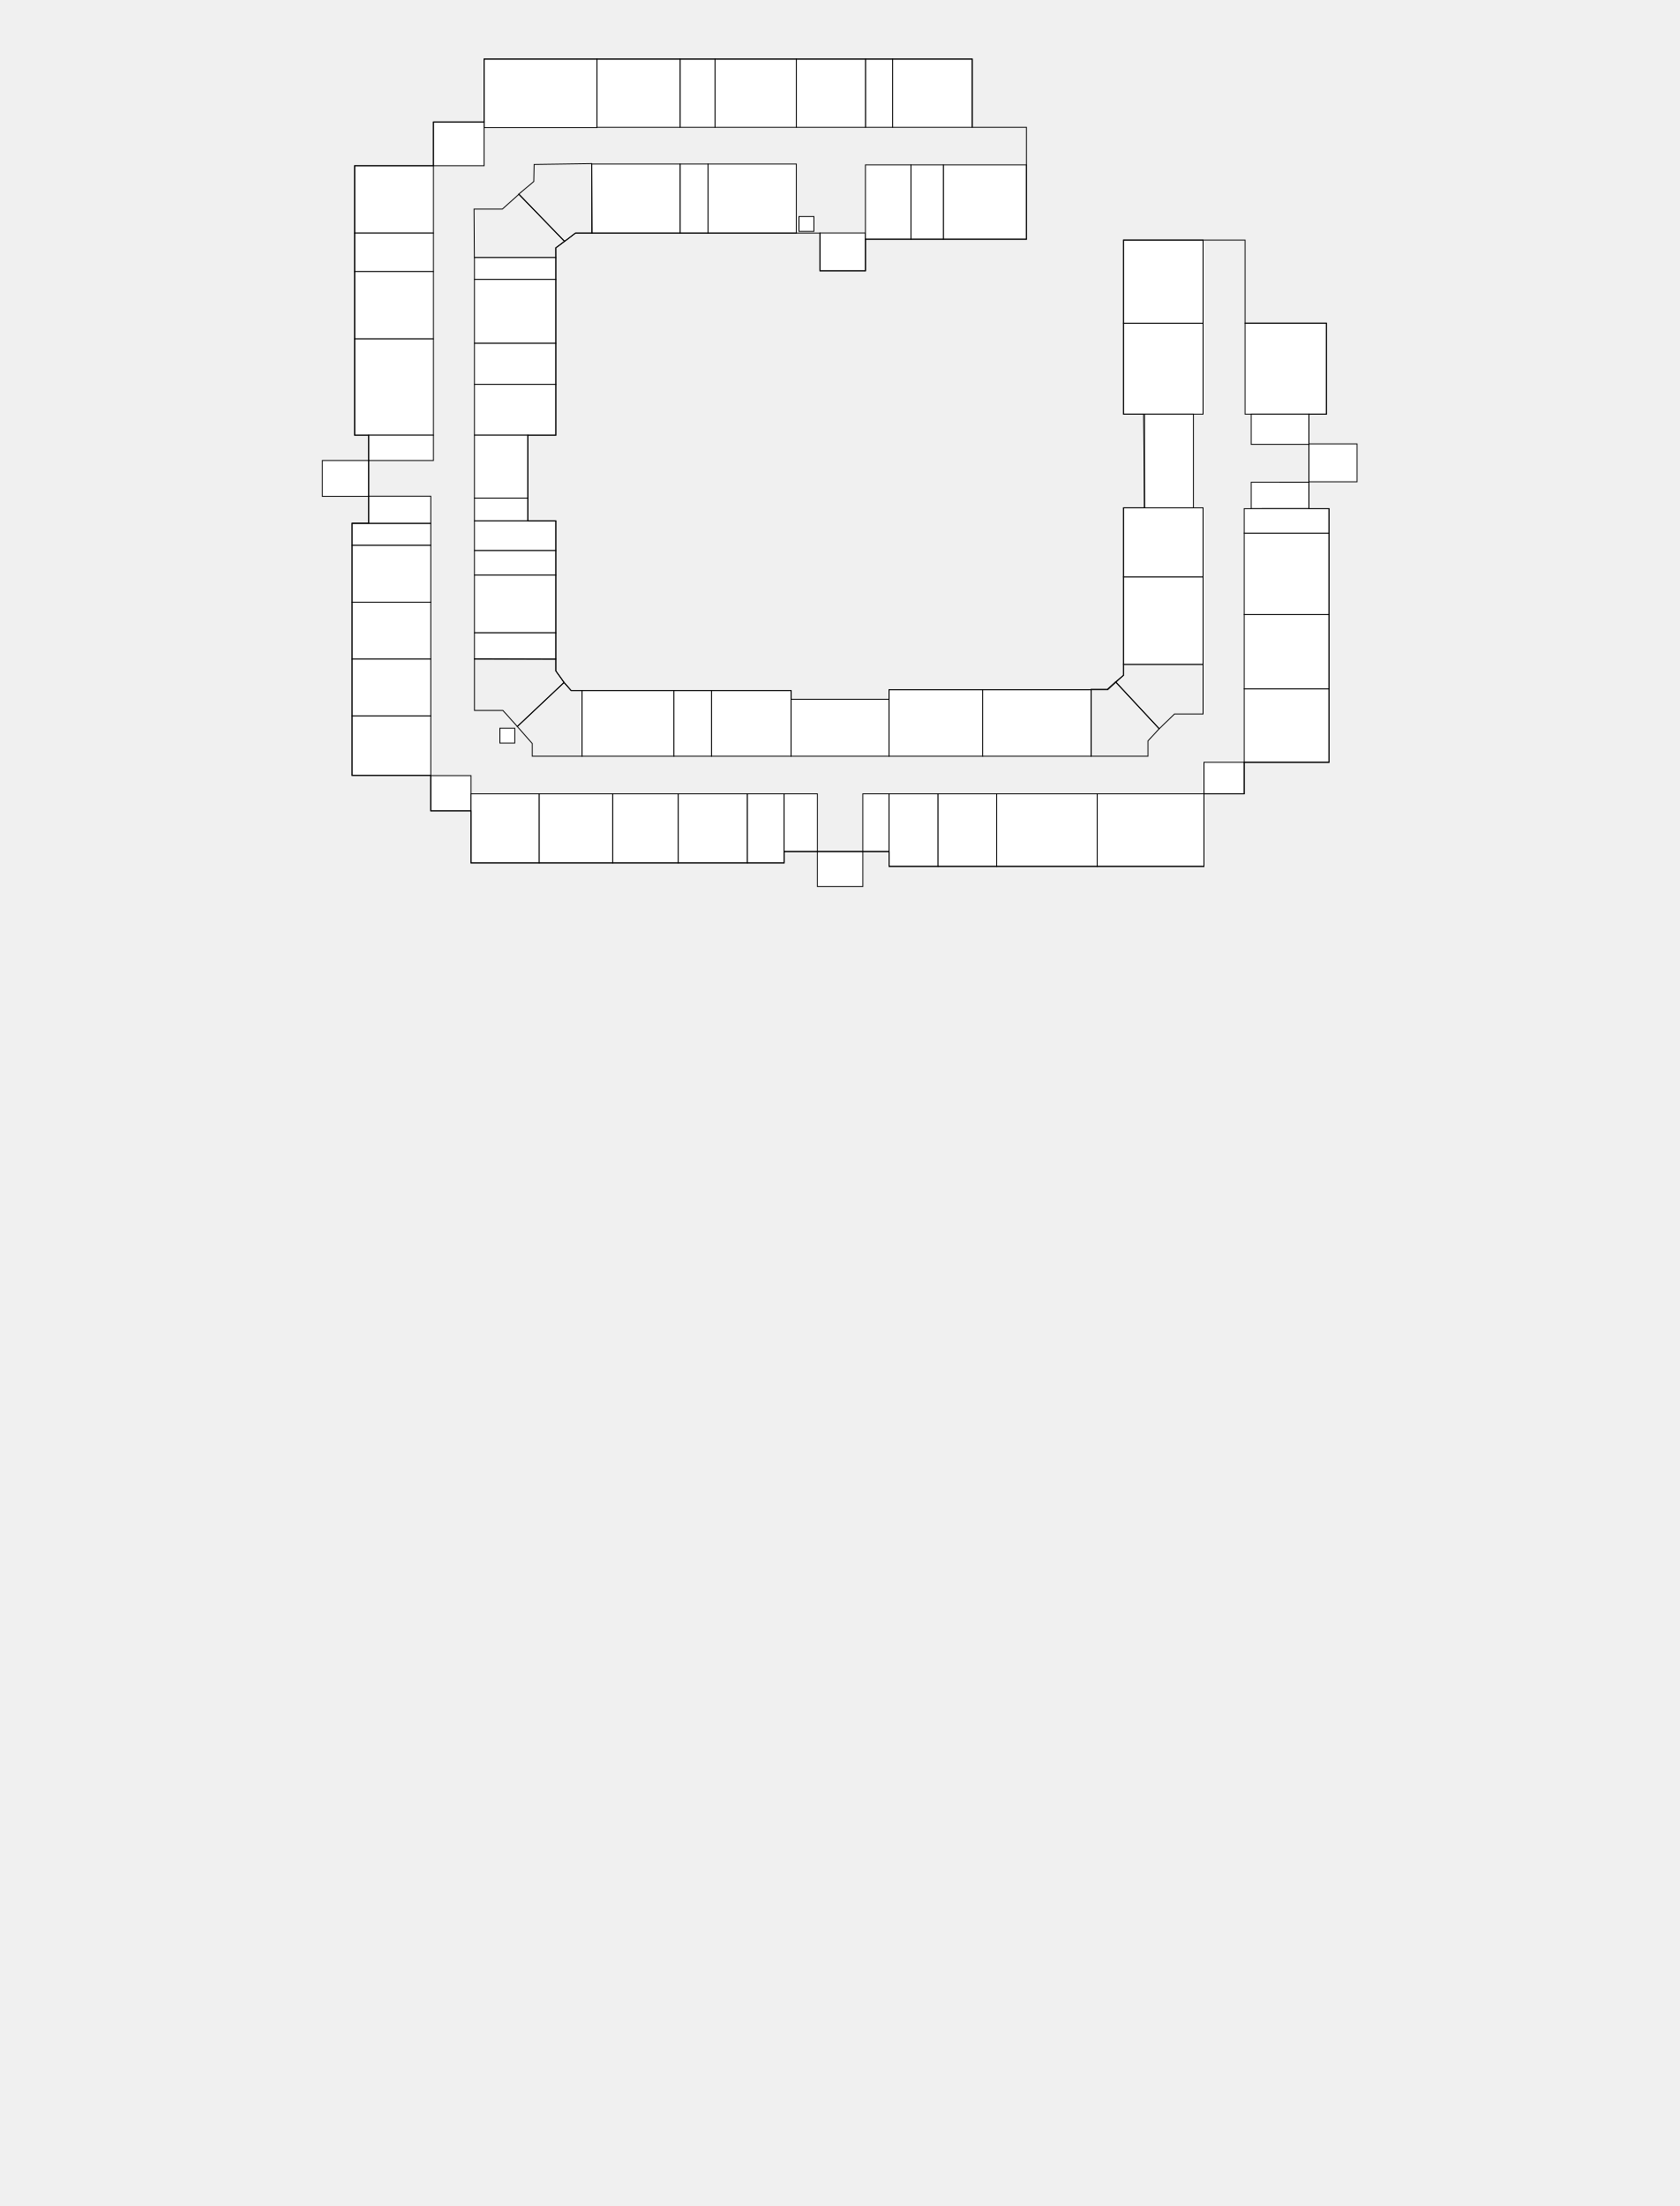
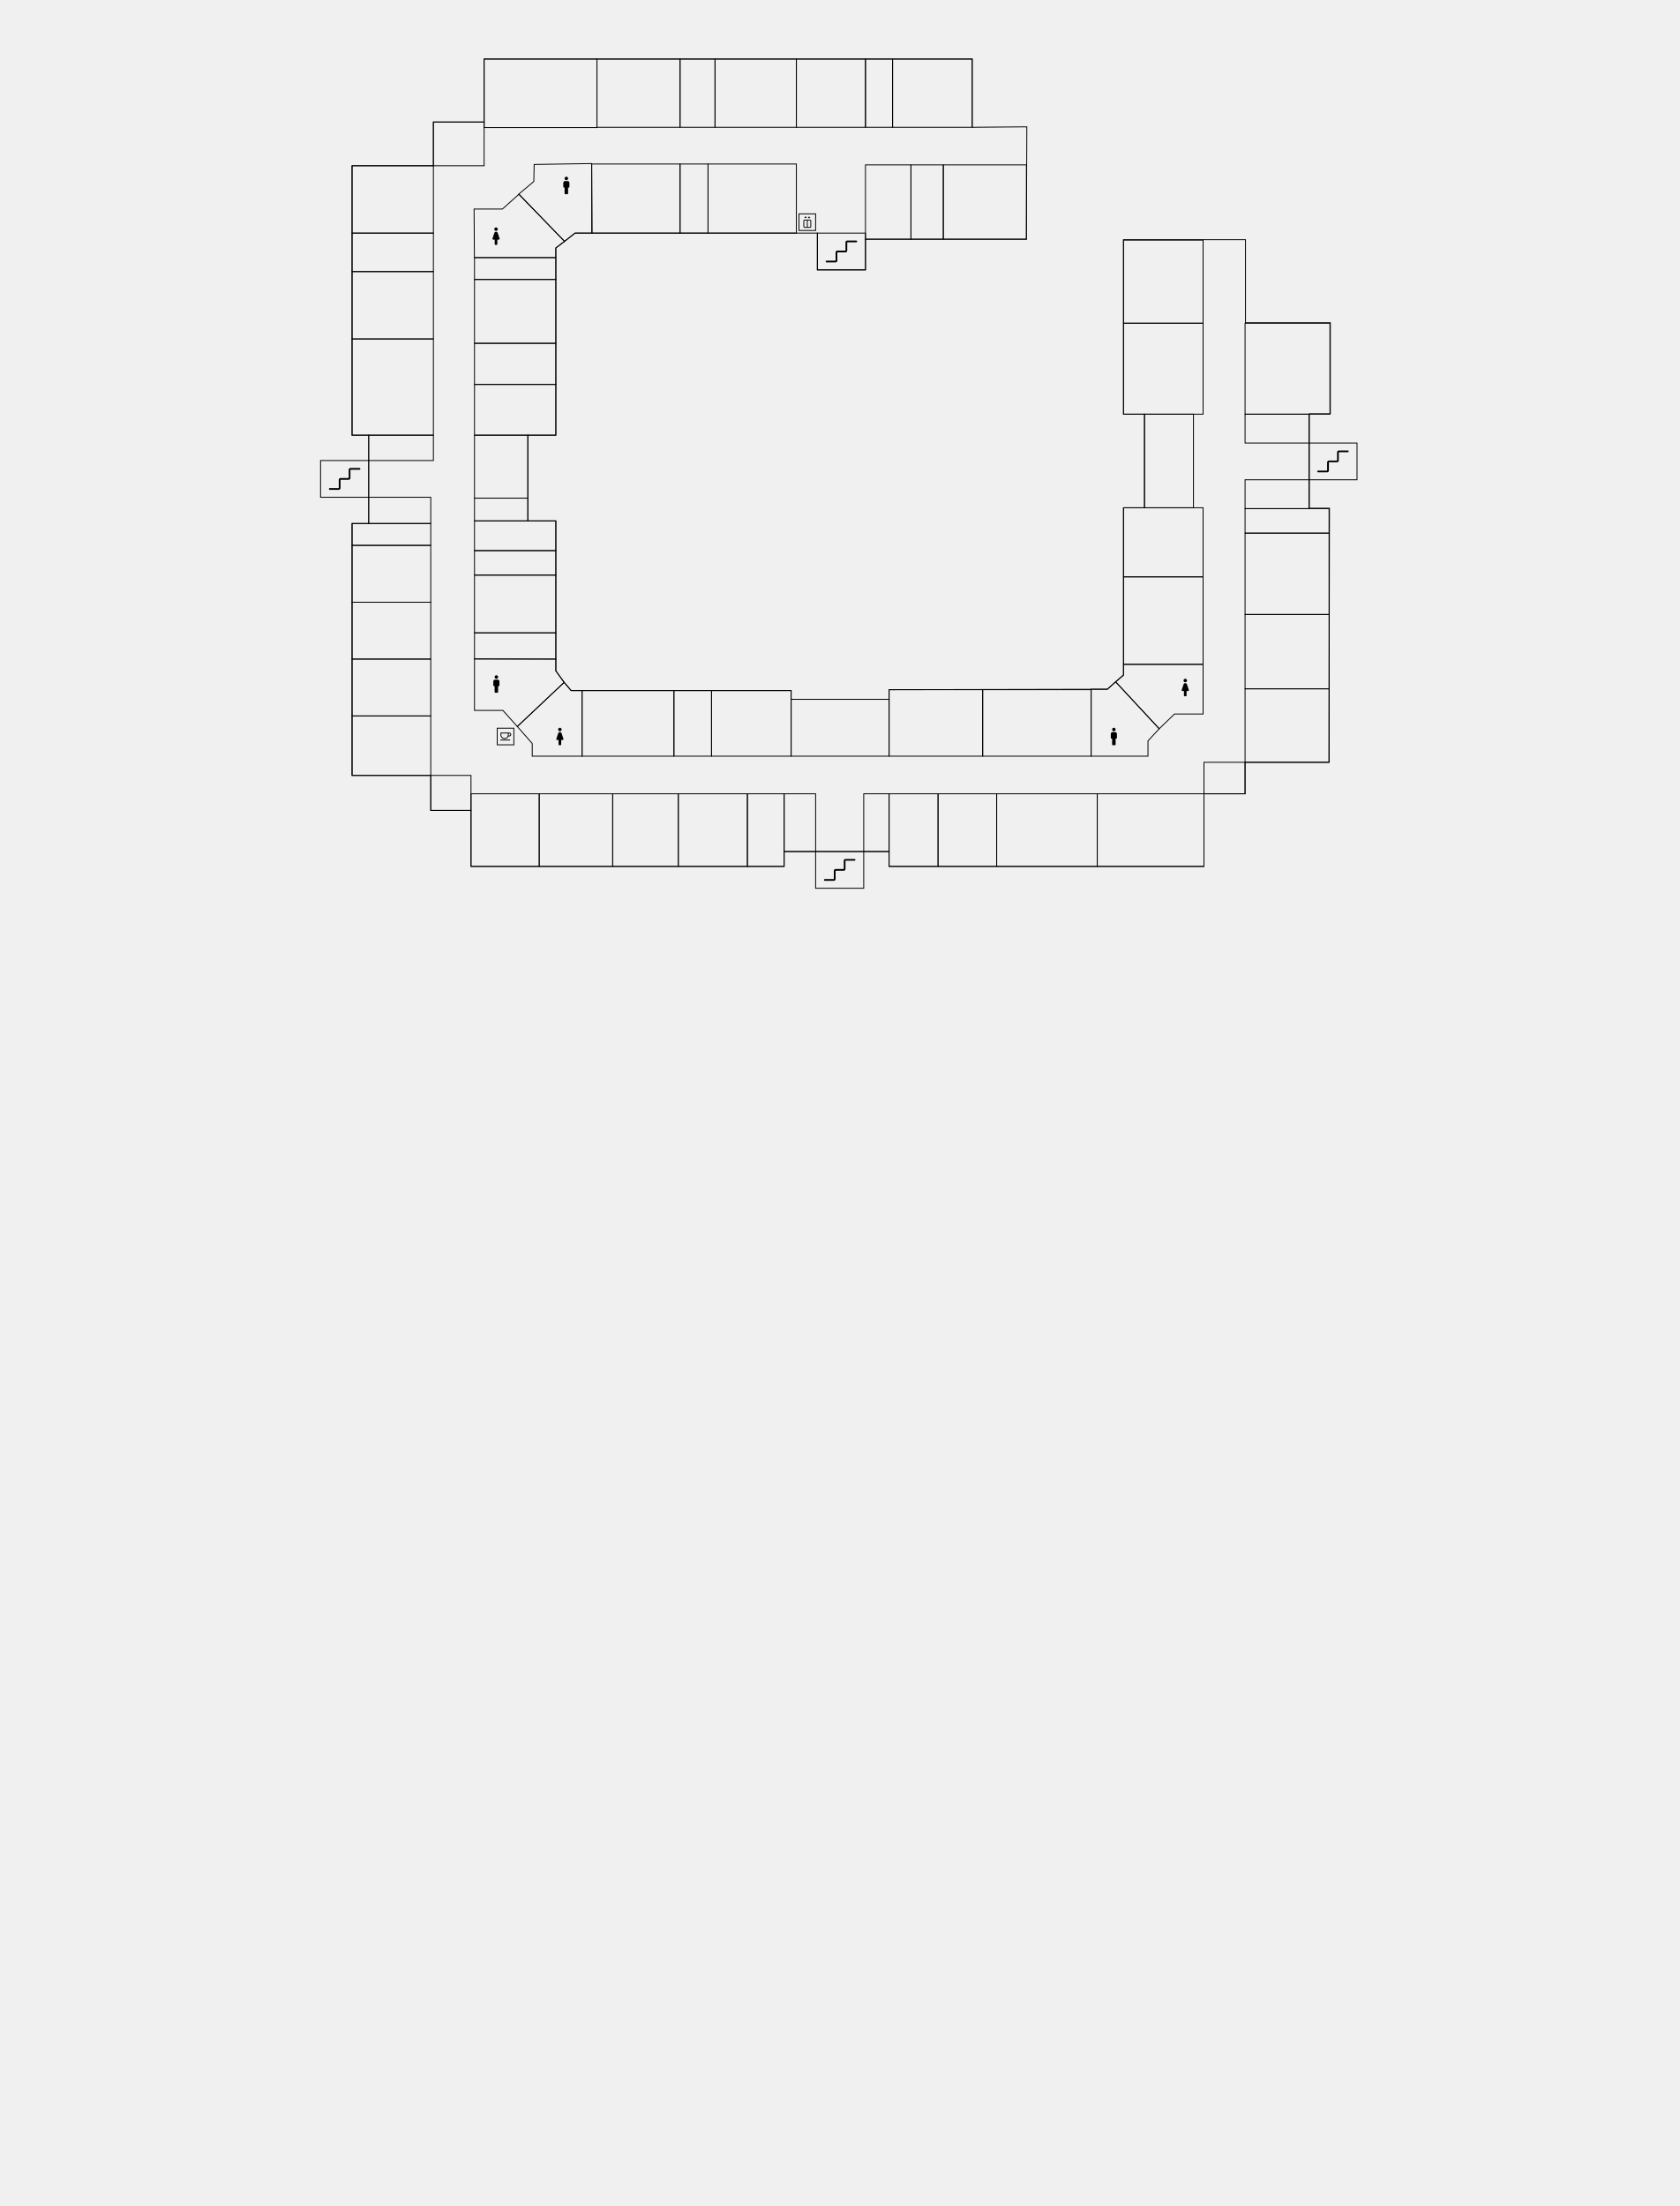
<svg xmlns="http://www.w3.org/2000/svg" width="1920" height="2522" viewBox="0 0 1920 2522" fill="none">
  <g id="floor4">
-     <g id="floor4">
-       <rect id="lift4" x="913.5" y="247.5" width="17" height="17" fill="white" stroke="black" />
-       <rect id="ladder4_1" x="937.5" y="266.386" width="52" height="43.311" fill="white" stroke="black" />
-       <rect id="r442" x="1078.5" y="188.5" width="95" height="85" fill="white" stroke="black" />
-       <rect id="r451" x="1020.5" y="67.5" width="91" height="78" fill="white" stroke="black" />
-       <rect id="r449" x="989.5" y="67.5" width="31" height="78" fill="white" stroke="black" />
-       <rect id="r440" x="1041.5" y="188.5" width="37" height="85" fill="white" stroke="black" />
-       <rect id="r438" x="989.5" y="188.5" width="52" height="85" fill="white" stroke="black" />
-       <rect id="r447a" x="910.5" y="67.5" width="79" height="78" fill="white" stroke="black" />
-       <rect id="r447" x="817.5" y="67.5" width="93" height="78" fill="white" stroke="black" />
-       <rect id="r436" x="809.5" y="187.5" width="101" height="79" fill="white" stroke="black" />
-       <rect id="r434" x="777.5" y="187.5" width="32" height="79" fill="white" stroke="black" />
-       <rect id="r432" x="676.5" y="187.5" width="101" height="79" fill="white" stroke="black" />
-       <rect id="r4tex1" x="777.5" y="67.5" width="40" height="78" fill="white" stroke="black" />
-       <rect id="r445" x="682.5" y="67.5" width="95" height="78" fill="white" stroke="black" />
-       <rect id="r443" x="553.5" y="67.5" width="129" height="78.348" fill="white" stroke="black" />
-       <rect id="r441a" x="495.5" y="139.5" width="58" height="50" fill="white" stroke="black" />
-       <path id="t4_m1" d="M657.771 266.5H677L676.494 187L610.711 188L610.309 207.502L593 222L645.627 276L657.771 266.5Z" stroke="black" />
-       <path id="t4_w1" d="M593.391 222L645.391 276L635.391 283.5L635.5 294.5H542.391L542 239H574.391L593.391 222Z" stroke="black" />
-       <rect id="r441" x="405.5" y="189.5" width="90" height="77" fill="white" stroke="black" />
-       <rect id="r4tex2" x="405.5" y="266.5" width="90" height="44" fill="white" stroke="black" />
-       <rect id="r437" x="405.5" y="310.5" width="90" height="77" fill="white" stroke="black" />
-       <rect id="r435" x="405.5" y="387.5" width="90" height="110" fill="white" stroke="black" />
-       <rect id="r430a" x="542.5" y="294.5" width="93" height="25" fill="white" stroke="black" />
-       <rect id="r430" x="542.5" y="319.5" width="93" height="73" fill="white" stroke="black" />
-       <rect id="r4tex3" x="542.5" y="392.5" width="93" height="47" fill="white" stroke="black" />
-       <rect id="r426" x="542.5" y="439.5" width="93" height="58" fill="white" stroke="black" />
-       <g id="r435a">
-         <mask id="path-27-inside-1_29_364" fill="white">
-           <path d="M421 497H496V527H421V497Z" />
-         </mask>
-         <path d="M421 497H496V527H421V497Z" fill="white" stroke="black" stroke-width="2" mask="url(#path-27-inside-1_29_364)" />
+     <path id="walls4" d="M538.5 990.5V926.5H492.5V886.5H402.5V598.5H421.5V497.5H402.5V189.5H495.5V139.5H553.5V67.5H1111.5V145.5L1174 145L1173.5 273.5H989.5V308.5H934.5V266.5H657.5L635.5 283.5V497.5H603.5V595.5H635.5V767L645 780L653 789.5H904.5V799.5H1016.5V788.5L1248 788H1266L1284.5 771.5V580.5H1308.5V473.5H1284.5V274H1424V369H1521V473H1497V581H1520L1519.5 871.5H1423.5V907.5H1376.5V990.5H1016.5V973.5H896.5V990.5H538.5Z" stroke="black" />
+     <g id="ladder4">
+       <g id="ladder4_1">
+         <rect x="934.5" y="266.5" width="55" height="42" stroke="black" />
+         <path id="ladder4_1_2" d="M979 276H968.667C968.114 276 967.667 276.448 967.667 277V286.5C967.667 287.052 967.219 287.5 966.667 287.5H957.333C956.781 287.5 956.333 287.948 956.333 288.5V298C956.333 298.552 955.886 299 955.333 299H945" stroke="black" stroke-width="2" stroke-linecap="round" stroke-linejoin="round" />
      </g>
-       <rect id="ladder4_2" x="368.5" y="526.5" width="53" height="41" fill="white" stroke="black" />
-       <rect id="r436a" x="542.5" y="497.5" width="61" height="72" fill="white" stroke="black" />
-       <rect id="r433a" x="421.5" y="567.291" width="71" height="30.945" fill="white" stroke="black" />
-       <rect id="r424a" x="542.5" y="569.5" width="61" height="26" fill="white" stroke="black" />
-       <rect id="r433a_2" x="402.5" y="598.5" width="90" height="25" fill="white" stroke="black" />
-       <rect id="r431" x="402.5" y="623.5" width="90" height="65" fill="white" stroke="black" />
-       <rect id="r429" x="402.5" y="688.5" width="90" height="65" fill="white" stroke="black" />
-       <rect id="r427" x="402.5" y="753.5" width="90" height="65" fill="white" stroke="black" />
-       <rect id="r425" x="402.5" y="818.5" width="90" height="68" fill="white" stroke="black" />
-       <rect id="r424" x="542.5" y="595.5" width="93" height="34" fill="white" stroke="black" />
-       <rect id="r422a" x="542.5" y="629.5" width="93" height="28" fill="white" stroke="black" />
-       <rect id="r422" x="542.5" y="657.5" width="93" height="66" fill="white" stroke="black" />
-       <rect id="r420" x="542.5" y="723.5" width="93" height="30" fill="white" stroke="black" />
-       <g id="r432a">
-         <mask id="path-41-inside-2_29_364" fill="white">
-           <path d="M492 886.244H539V927.464H492V886.244Z" />
-         </mask>
-         <path d="M492 886.244H539V927.464H492V886.244Z" fill="white" stroke="black" stroke-width="2" mask="url(#path-41-inside-2_29_364)" />
+       <g id="ladder4_2">
+         <rect x="366.5" y="526.5" width="55" height="42" stroke="black" />
+         <path id="ladder4_2_2" d="M411 536H400.667C400.114 536 399.667 536.448 399.667 537V546.5C399.667 547.052 399.219 547.5 398.667 547.5H389.333C388.781 547.5 388.333 547.948 388.333 548.5V558C388.333 558.552 387.886 559 387.333 559H377" stroke="black" stroke-width="2" stroke-linecap="round" stroke-linejoin="round" />
      </g>
-       <path id="t4_m2" d="M635.5 767L635.5 753.5L542.5 753.158L542.5 812.158L574.957 812.158L591.454 830.587L644.957 780.158L635.5 767Z" stroke="black" />
-       <path id="t4_w2" d="M591.454 830.588L644.957 780.158L653 789.5L665.5 789.5L665.5 864.5L608.5 864.5L608.5 850L591.454 830.588Z" stroke="black" />
-       <rect id="r423" x="538.5" y="907.5" width="78" height="79" fill="white" stroke="black" />
-       <rect id="r421" x="616.5" y="907.5" width="84" height="79" fill="white" stroke="black" />
-       <rect id="r421a" x="700.5" y="907.5" width="75" height="79" fill="white" stroke="black" />
-       <rect id="r419" x="775.5" y="907.5" width="79" height="79" fill="white" stroke="black" />
-       <rect id="r4tex4" x="854.5" y="907.5" width="42" height="79" fill="white" stroke="black" />
-       <rect id="r418" x="665.5" y="789.5" width="105" height="75" fill="white" stroke="black" />
-       <rect id="r416" x="770.5" y="789.5" width="43" height="75" fill="white" stroke="black" />
-       <rect id="r414" x="813.5" y="789.5" width="91" height="75" fill="white" stroke="black" />
-       <rect id="r418a" x="896.5" y="907.5" width="38" height="66" fill="white" stroke="black" />
-       <rect id="r412" x="904.5" y="799.5" width="112" height="65" fill="white" stroke="black" />
-       <rect id="ladder4_3" x="934.5" y="973.5" width="52" height="40" fill="white" stroke="black" />
-       <rect id="r417a" x="986.5" y="907.5" width="30" height="66" fill="white" stroke="black" />
-       <rect id="r417" x="1016.5" y="907.5" width="56" height="83" fill="white" stroke="black" />
-       <rect id="r415" x="1072.5" y="907.5" width="67" height="83" fill="white" stroke="black" />
-       <rect id="r413" x="1139.5" y="907.5" width="115" height="83" fill="white" stroke="black" />
-       <rect id="r411" x="1254.5" y="907.5" width="122" height="83" fill="white" stroke="black" />
-       <rect id="r410" x="1016.5" y="788.5" width="107" height="76" fill="white" stroke="black" />
-       <rect id="r408" x="1123.5" y="788.5" width="124" height="76" fill="white" stroke="black" />
-       <rect id="r409a" x="1376.5" y="871.5" width="46" height="36" fill="white" stroke="black" />
-       <path id="t4_m3" d="M1266 788L1247.5 788L1247.5 864.5L1312.5 864.5L1312.5 847L1325.33 833.14L1275.33 779.567L1266 788Z" stroke="black" />
-       <path id="t4_w3" d="M1325.33 833.14L1275.52 779.482L1284.5 772L1284.5 759.5L1375.5 759.5L1375.5 816.274L1342.83 816.274L1325.33 833.14Z" stroke="black" />
-       <rect id="r409" x="1422.5" y="787.5" width="97" height="84" fill="white" stroke="black" />
-       <rect id="r407" x="1422.5" y="702.5" width="97" height="85" fill="white" stroke="black" />
-       <g id="r405">
-         <mask id="path-67-inside-3_29_364" fill="white">
-           <path d="M1422 609H1520V703H1422V609Z" />
-         </mask>
-         <path d="M1422 609H1520V703H1422V609Z" fill="white" stroke="black" stroke-width="2" mask="url(#path-67-inside-3_29_364)" />
+       <g id="ladder4_3">
+         <rect x="932.5" y="973.5" width="55" height="42" stroke="black" />
+         <path id="ladder4_3_2" d="M977 983H966.667C966.114 983 965.667 983.448 965.667 984V993.5C965.667 994.052 965.219 994.5 964.667 994.5H955.333C954.781 994.5 954.333 994.948 954.333 995.5V1005C954.333 1005.55 953.886 1006 953.333 1006H943" stroke="black" stroke-width="2" stroke-linecap="round" stroke-linejoin="round" />
      </g>
-       <rect id="r4tex5" x="1422.5" y="581.5" width="97" height="28" fill="white" stroke="black" />
-       <rect id="r406" x="1284.5" y="659.5" width="91" height="100" fill="white" stroke="black" />
-       <rect id="r404" x="1284.5" y="580.5" width="91" height="79" fill="white" stroke="black" />
-       <rect id="ladder4_4" x="1496.5" y="507.5" width="55" height="43.332" fill="white" stroke="black" />
-       <g id="r402">
-         <mask id="path-72-inside-4_29_364" fill="white">
-           <path d="M1284 369H1376V474H1284V369Z" />
-         </mask>
-         <path d="M1284 369H1376V474H1284V369Z" fill="white" stroke="black" stroke-width="2" mask="url(#path-72-inside-4_29_364)" />
+       <g id="ladder4_4">
+         <rect x="1496.5" y="506.5" width="55" height="42" stroke="black" />
+         <path id="ladder4_4_2" d="M1541 516H1530.67C1530.11 516 1529.67 516.448 1529.67 517V526.5C1529.67 527.052 1529.22 527.5 1528.67 527.5H1519.33C1518.78 527.5 1518.33 527.948 1518.33 528.5V538C1518.33 538.552 1517.89 539 1517.33 539H1507" stroke="black" stroke-width="2" stroke-linecap="round" stroke-linejoin="round" />
      </g>
-       <rect id="r401" x="1423.5" y="369.5" width="93" height="104" fill="white" stroke="black" />
-       <g id="r4tex6">
-         <mask id="path-74-inside-5_29_364" fill="white">
-           <path d="M1284 274H1376V370H1284V274Z" />
-         </mask>
-         <path d="M1284 274H1376V370H1284V274Z" fill="white" stroke="black" stroke-width="2" mask="url(#path-74-inside-5_29_364)" />
+     </g>
+     <g id="rooms4">
+       <rect id="r442" x="1078.5" y="188.5" width="95" height="85" stroke="black" />
+       <rect id="r451" x="1020.5" y="67.5" width="91" height="78" stroke="black" />
+       <rect id="r440" x="1041.5" y="188.5" width="37" height="85" stroke="black" />
+       <rect id="r449" x="989.5" y="67.5" width="31" height="78" stroke="black" />
+       <rect id="r438" x="989.5" y="188.5" width="52" height="85" stroke="black" />
+       <rect id="r447a" x="910.5" y="67.5" width="79" height="78" stroke="black" />
+       <rect id="r447" x="817.5" y="67.5" width="93" height="78" stroke="black" />
+       <rect id="r436" x="809.5" y="187.5" width="101" height="79" stroke="black" />
+       <rect id="r4tex1" x="777.5" y="67.5" width="40" height="78" stroke="black" />
+       <rect id="r434" x="777.5" y="187.5" width="32" height="79" stroke="black" />
+       <rect id="r445" x="682.5" y="67.5" width="95" height="78" stroke="black" />
+       <rect id="r432" x="676.5" y="187.5" width="101" height="79" stroke="black" />
+       <rect id="r443" x="553.5" y="67.5" width="129" height="78.348" stroke="black" />
+       <rect id="r441a" x="495.5" y="139.5" width="58" height="50" stroke="black" />
+       <g id="t4_m1">
+         <path id="t4_m1_2" d="M657.345 266.5H677L676.494 187L610.711 188L610.309 207.502L593 222L645.5 276L657.345 266.5Z" stroke="black" />
      </g>
-       <rect id="r3tex5" x="1496.5" y="473.5" width="34.575" height="66" transform="rotate(89.9883 1496.5 473.5)" fill="white" stroke="black" />
-       <rect id="r3tex5_2" x="1496.5" y="551.331" width="29.991" height="66" transform="rotate(89.9883 1496.5 551.331)" fill="white" stroke="black" />
-       <rect id="vm4_1" x="571.5" y="832.5" width="17" height="17" fill="white" stroke="black" />
-       <rect id="r4tex7" x="1308.5" y="473.5" width="56" height="107" fill="white" stroke="black" />
+       <g id="t4_w1">
+         <path id="t4_w1_2" d="M593.391 222L645.5 276L635.391 283.5L635.5 294.5H542.391L542 239H574.391L593.391 222Z" stroke="black" />
+       </g>
+       <rect id="r441" x="402.5" y="189.5" width="93" height="77" stroke="black" />
+       <rect id="r4tex2" x="402.5" y="266.5" width="93" height="44" stroke="black" />
+       <rect id="r430a" x="542.5" y="294.5" width="93" height="25" stroke="black" />
+       <rect id="r437" x="402.5" y="310.5" width="93" height="77" stroke="black" />
+       <rect id="r430" x="542.5" y="319.5" width="93" height="73" stroke="black" />
+       <rect id="r435" x="402.5" y="387.5" width="93" height="110" stroke="black" />
+       <rect id="r4tex3" x="542.5" y="392.5" width="93" height="47" stroke="black" />
+       <rect id="r426" x="542.5" y="439.5" width="93" height="58" stroke="black" />
+       <rect id="r435a" x="421.5" y="497.5" width="74" height="29" stroke="black" />
+       <rect id="r436a" x="542.5" y="497.5" width="61" height="72" stroke="black" />
+       <rect id="r433a" x="421.5" y="568.5" width="71" height="30" stroke="black" />
+       <rect id="r424a" x="542.5" y="569.5" width="61" height="26" stroke="black" />
+       <rect id="r433a_2" x="402.5" y="598.5" width="90" height="25" stroke="black" />
+       <rect id="r424" x="542.5" y="595.5" width="93" height="34" stroke="black" />
+       <rect id="r431" x="402.5" y="623.5" width="90" height="65" stroke="black" />
+       <rect id="r422a" x="542.5" y="629.5" width="93" height="28" stroke="black" />
+       <rect id="r422" x="542.5" y="657.5" width="93" height="66" stroke="black" />
+       <rect id="r429" x="402.5" y="688.5" width="90" height="65" stroke="black" />
+       <rect id="r420" x="542.5" y="723.5" width="93" height="30" stroke="black" />
+       <rect id="r427" x="402.5" y="753.5" width="90" height="65" stroke="black" />
+       <rect id="r425" x="402.5" y="818.5" width="90" height="68" stroke="black" />
+       <g id="t4_m2">
+         <path id="t4_m2_2" d="M635.5 767L635.5 753.5L542.5 753.158L542.5 812.158L574.957 812.158L591.454 830.587L644.957 780.158L635.5 767Z" stroke="black" />
+       </g>
+       <g id="t4_w2">
+         <path id="t4_w2_2" d="M591.454 830.588L644.957 780.158L653 789.5L665.5 789.5L665.5 864.5L608.5 864.5L608.5 850L591.454 830.588Z" stroke="black" />
+       </g>
+       <rect id="r432a" x="492.5" y="886.5" width="46" height="40" stroke="black" />
+       <rect id="r423" x="538.5" y="907.5" width="78" height="83" stroke="black" />
+       <rect id="r421" x="616.5" y="907.5" width="84" height="83" stroke="black" />
+       <rect id="r418" x="665.5" y="789.5" width="105" height="75" stroke="black" />
+       <rect id="r421a" x="700.5" y="907.5" width="75" height="83" stroke="black" />
+       <rect id="r416" x="770.5" y="789.5" width="43" height="75" stroke="black" />
+       <rect id="r419" x="775.5" y="907.5" width="79" height="83" stroke="black" />
+       <rect id="r414" x="813.5" y="789.5" width="91" height="75" stroke="black" />
+       <rect id="r4tex4" x="854.5" y="907.5" width="42" height="83" stroke="black" />
+       <rect id="r418a" x="896.5" y="907.5" width="36" height="66" stroke="black" />
+       <rect id="r412" x="904.5" y="799.5" width="112" height="65" stroke="black" />
+       <rect id="r417a" x="987.5" y="907.5" width="29" height="66" stroke="black" />
+       <rect id="r417" x="1016.5" y="907.5" width="56" height="83" stroke="black" />
+       <rect id="r410" x="1016.5" y="788.5" width="107" height="76" stroke="black" />
+       <rect id="r415" x="1072.5" y="907.5" width="67" height="83" stroke="black" />
+       <rect id="r408" x="1123.5" y="788.5" width="124" height="76" stroke="black" />
+       <rect id="r413" x="1139.5" y="907.5" width="115" height="83" stroke="black" />
+       <rect id="r411" x="1254.5" y="907.5" width="122" height="83" stroke="black" />
+       <g id="t4_m3">
+         <path id="t4_m3_2" d="M1266 788L1247.5 788L1247.5 864.5L1312.5 864.5L1312.5 847L1325.33 833.14L1275.5 779.5L1266 788Z" stroke="black" />
+       </g>
+       <g id="t4_w3">
+         <path id="t4_w3_2" d="M1325.33 833.14L1275.5 779.5L1284.5 772L1284.5 759.5L1375.5 759.5L1375.5 816.274L1342.83 816.274L1325.33 833.14Z" stroke="black" />
+       </g>
+       <rect id="r409a" x="1376.5" y="871.5" width="47" height="36" stroke="black" />
+       <rect id="r409" x="1423.5" y="787.5" width="96" height="84" stroke="black" />
+       <rect id="r407" x="1423.5" y="702.5" width="96" height="85" stroke="black" />
+       <rect id="r406" x="1284.5" y="659.5" width="91" height="100" stroke="black" />
+       <rect id="r405" x="1423.5" y="609.5" width="96" height="93" stroke="black" />
+       <rect id="r404" x="1284.5" y="580.5" width="91" height="79" stroke="black" />
+       <rect id="r4tex5" x="1423.5" y="581.5" width="96" height="28" stroke="black" />
+       <rect id="r4tex7" x="1308.5" y="473.5" width="56" height="107" stroke="black" />
+       <rect id="r4tex9" x="1423.5" y="473.5" width="73" height="33" stroke="black" />
+       <rect id="r4tex8" x="1423.5" y="548.5" width="73" height="33" stroke="black" />
+       <rect id="r401" x="1423.5" y="369.5" width="97" height="104" stroke="black" />
+       <rect id="r402" x="1284.5" y="369.5" width="91" height="104" stroke="black" />
+       <rect id="r4tex10" x="1284.5" y="274.5" width="91" height="95" stroke="black" />
    </g>
-     <path id="walls4" d="M538.5 986.5V927H492.5V886.5H402.5V598H421.5V497.5H405.5V189.5H495.5V139.5H553.5V67.5H1111.5V145.5H1173.5V273.5H989.5V309.5H937.5V266.5H658L635.5 283.239V497.5H603.5V595.5H635.5V767L645 780.5L653 789.5H904.5V799.5H1016.36V788.5H1247.5H1266.5L1284.5 772V580.5H1308.5L1307.5 473.5H1284.5V274.5H1423.5V369.5H1516.5V473.5H1496.5V581.5H1519.5V871.5H1422.5V907.5H1376.5V990.5H1016.5V973.5H896.5V986.5H538.5Z" stroke="black" />
+     <g id="ad_obj4">
+       <g id="vm4_1">
+         <rect x="568.5" y="832.5" width="19" height="19" stroke="black" />
+         <path id="vm4_1_2" d="M581.176 838H572.706V840.286C572.706 842.495 574.497 844.286 576.706 844.286H577.176C579.386 844.286 581.176 842.495 581.176 840.286V838ZM581.176 838H582.286C583.232 838 584 838.768 584 839.714V839.714C584 840.661 583.232 841.429 582.286 841.429H581.176M572 846H583.294" stroke="black" />
+       </g>
+       <g id="lift4">
+         <rect x="913.5" y="244.5" width="19" height="19" stroke="black" />
+         <path id="lift4_2" d="M923 251.529H926C926.552 251.529 927 251.977 927 252.529V259C927 259.552 926.552 260 926 260H923M923 251.529H920C919.448 251.529 919 251.977 919 252.529V259C919 259.552 919.448 260 920 260H923M923 251.529V260M920 249.059L921 248L922 249.059M924 248L925 249.059L926 248" stroke="black" />
+       </g>
+       <path id="t4_m1_3" d="M645.5 221V214.5H645C644.717 214.5 644.479 214.404 644.288 214.212C644.097 214.02 644.001 213.783 644 213.5V209C644 208.45 644.196 207.979 644.588 207.588C644.98 207.197 645.451 207.001 646 207H649C649.55 207 650.021 207.196 650.413 207.588C650.805 207.98 651.001 208.451 651 209V213.5C651 213.783 650.904 214.021 650.712 214.213C650.52 214.405 650.283 214.501 650 214.5H649.5V221C649.5 221.283 649.404 221.521 649.212 221.713C649.02 221.905 648.783 222.001 648.5 222H646.5C646.217 222 645.979 221.904 645.788 221.712C645.597 221.52 645.501 221.283 645.5 221ZM647.5 206C646.95 206 646.479 205.804 646.088 205.413C645.697 205.022 645.501 204.551 645.5 204C645.499 203.449 645.695 202.979 646.088 202.588C646.481 202.197 646.951 202.001 647.5 202C648.049 201.999 648.52 202.195 648.913 202.588C649.306 202.981 649.502 203.452 649.5 204C649.498 204.548 649.302 205.019 648.913 205.413C648.524 205.807 648.053 206.003 647.5 206Z" fill="black" />
+       <path id="t4_w1_3" d="M565.614 279V274H563.989C563.656 274 563.389 273.862 563.189 273.587C562.989 273.312 562.948 273.008 563.064 272.675L565.164 266.35C565.298 265.917 565.543 265.583 565.901 265.35C566.259 265.117 566.664 265 567.114 265C567.565 265 567.969 265.117 568.327 265.35C568.685 265.583 568.931 265.917 569.064 266.35L571.164 272.675C571.281 273.008 571.239 273.313 571.039 273.588C570.839 273.863 570.573 274.001 570.239 274H568.614V279C568.614 279.283 568.518 279.521 568.326 279.713C568.134 279.905 567.897 280.001 567.614 280H566.614C566.331 280 566.094 279.904 565.902 279.712C565.711 279.52 565.615 279.283 565.614 279ZM567.114 264C566.564 264 566.094 263.804 565.702 263.413C565.311 263.022 565.115 262.551 565.114 262C565.114 261.449 565.31 260.979 565.702 260.588C566.095 260.197 566.566 260.001 567.114 260C567.663 259.999 568.134 260.195 568.527 260.588C568.921 260.981 569.116 261.452 569.114 262C569.112 262.548 568.917 263.019 568.527 263.413C568.138 263.807 567.667 264.003 567.114 264Z" fill="black" />
+       <path id="t4_m2_3" d="M565.5 791V784.5H565C564.717 784.5 564.479 784.404 564.288 784.212C564.097 784.02 564.001 783.783 564 783.5V779C564 778.45 564.196 777.979 564.588 777.588C564.98 777.197 565.451 777.001 566 777H569C569.55 777 570.021 777.196 570.413 777.588C570.805 777.98 571.001 778.451 571 779V783.5C571 783.783 570.904 784.021 570.712 784.213C570.52 784.405 570.283 784.501 570 784.5H569.5V791C569.5 791.283 569.404 791.521 569.212 791.713C569.02 791.905 568.783 792.001 568.5 792H566.5C566.217 792 565.979 791.904 565.788 791.712C565.597 791.52 565.501 791.283 565.5 791ZM567.5 776C566.95 776 566.479 775.804 566.088 775.413C565.697 775.022 565.501 774.551 565.5 774C565.499 773.449 565.695 772.979 566.088 772.588C566.481 772.197 566.951 772.001 567.5 772C568.049 771.999 568.52 772.195 568.913 772.588C569.306 772.981 569.502 773.452 569.5 774C569.498 774.548 569.302 775.019 568.913 775.413C568.524 775.807 568.053 776.003 567.5 776Z" fill="black" />
+       <path id="t4_w2_3" d="M638.614 851V846H636.989C636.656 846 636.389 845.862 636.189 845.587C635.989 845.312 635.948 845.008 636.064 844.675L638.164 838.35C638.298 837.917 638.543 837.583 638.901 837.35C639.259 837.117 639.664 837 640.114 837C640.565 837 640.969 837.117 641.327 837.35C641.685 837.583 641.931 837.917 642.064 838.35L644.164 844.675C644.281 845.008 644.239 845.313 644.039 845.588C643.839 845.863 643.573 846.001 643.239 846H641.614V851C641.614 851.283 641.518 851.521 641.326 851.713C641.134 851.905 640.897 852.001 640.614 852H639.614C639.331 852 639.094 851.904 638.902 851.712C638.711 851.52 638.615 851.283 638.614 851ZM640.114 836C639.564 836 639.094 835.804 638.702 835.413C638.311 835.022 638.115 834.551 638.114 834C638.114 833.449 638.31 832.979 638.702 832.588C639.095 832.197 639.566 832.001 640.114 832C640.663 831.999 641.134 832.195 641.527 832.588C641.921 832.981 642.116 833.452 642.114 834C642.112 834.548 641.917 835.019 641.527 835.413C641.138 835.807 640.667 836.003 640.114 836Z" fill="black" />
+       <path id="t4_m3_3" d="M1271.5 851V844.5H1271C1270.72 844.5 1270.48 844.404 1270.29 844.212C1270.1 844.02 1270 843.783 1270 843.5V839C1270 838.45 1270.2 837.979 1270.59 837.588C1270.98 837.197 1271.45 837.001 1272 837H1275C1275.55 837 1276.02 837.196 1276.41 837.588C1276.81 837.98 1277 838.451 1277 839V843.5C1277 843.783 1276.9 844.021 1276.71 844.213C1276.52 844.405 1276.28 844.501 1276 844.5H1275.5V851C1275.5 851.283 1275.4 851.521 1275.21 851.713C1275.02 851.905 1274.78 852.001 1274.5 852H1272.5C1272.22 852 1271.98 851.904 1271.79 851.712C1271.6 851.52 1271.5 851.283 1271.5 851ZM1273.5 836C1272.95 836 1272.48 835.804 1272.09 835.413C1271.7 835.022 1271.5 834.551 1271.5 834C1271.5 833.449 1271.7 832.979 1272.09 832.588C1272.48 832.197 1272.95 832.001 1273.5 832C1274.05 831.999 1274.52 832.195 1274.91 832.588C1275.31 832.981 1275.5 833.452 1275.5 834C1275.5 834.548 1275.3 835.019 1274.91 835.413C1274.52 835.807 1274.05 836.003 1273.5 836Z" fill="black" />
+       <path id="t4_w3_3" d="M1353.61 795V790H1351.99C1351.66 790 1351.39 789.862 1351.19 789.587C1350.99 789.312 1350.95 789.008 1351.06 788.675L1353.16 782.35C1353.3 781.917 1353.54 781.583 1353.9 781.35C1354.26 781.117 1354.66 781 1355.11 781C1355.57 781 1355.97 781.117 1356.33 781.35C1356.69 781.583 1356.93 781.917 1357.06 782.35L1359.16 788.675C1359.28 789.008 1359.24 789.313 1359.04 789.588C1358.84 789.863 1358.57 790.001 1358.24 790H1356.61V795C1356.61 795.283 1356.52 795.521 1356.33 795.713C1356.13 795.905 1355.9 796.001 1355.61 796H1354.61C1354.33 796 1354.09 795.904 1353.9 795.712C1353.71 795.52 1353.62 795.283 1353.61 795ZM1355.11 780C1354.56 780 1354.09 779.804 1353.7 779.413C1353.31 779.022 1353.12 778.551 1353.11 778C1353.11 777.449 1353.31 776.979 1353.7 776.588C1354.1 776.197 1354.57 776.001 1355.11 776C1355.66 775.999 1356.13 776.195 1356.53 776.588C1356.92 776.981 1357.12 777.452 1357.11 778C1357.11 778.548 1356.92 779.019 1356.53 779.413C1356.14 779.807 1355.67 780.003 1355.11 780Z" fill="black" />
+     </g>
  </g>
</svg>
